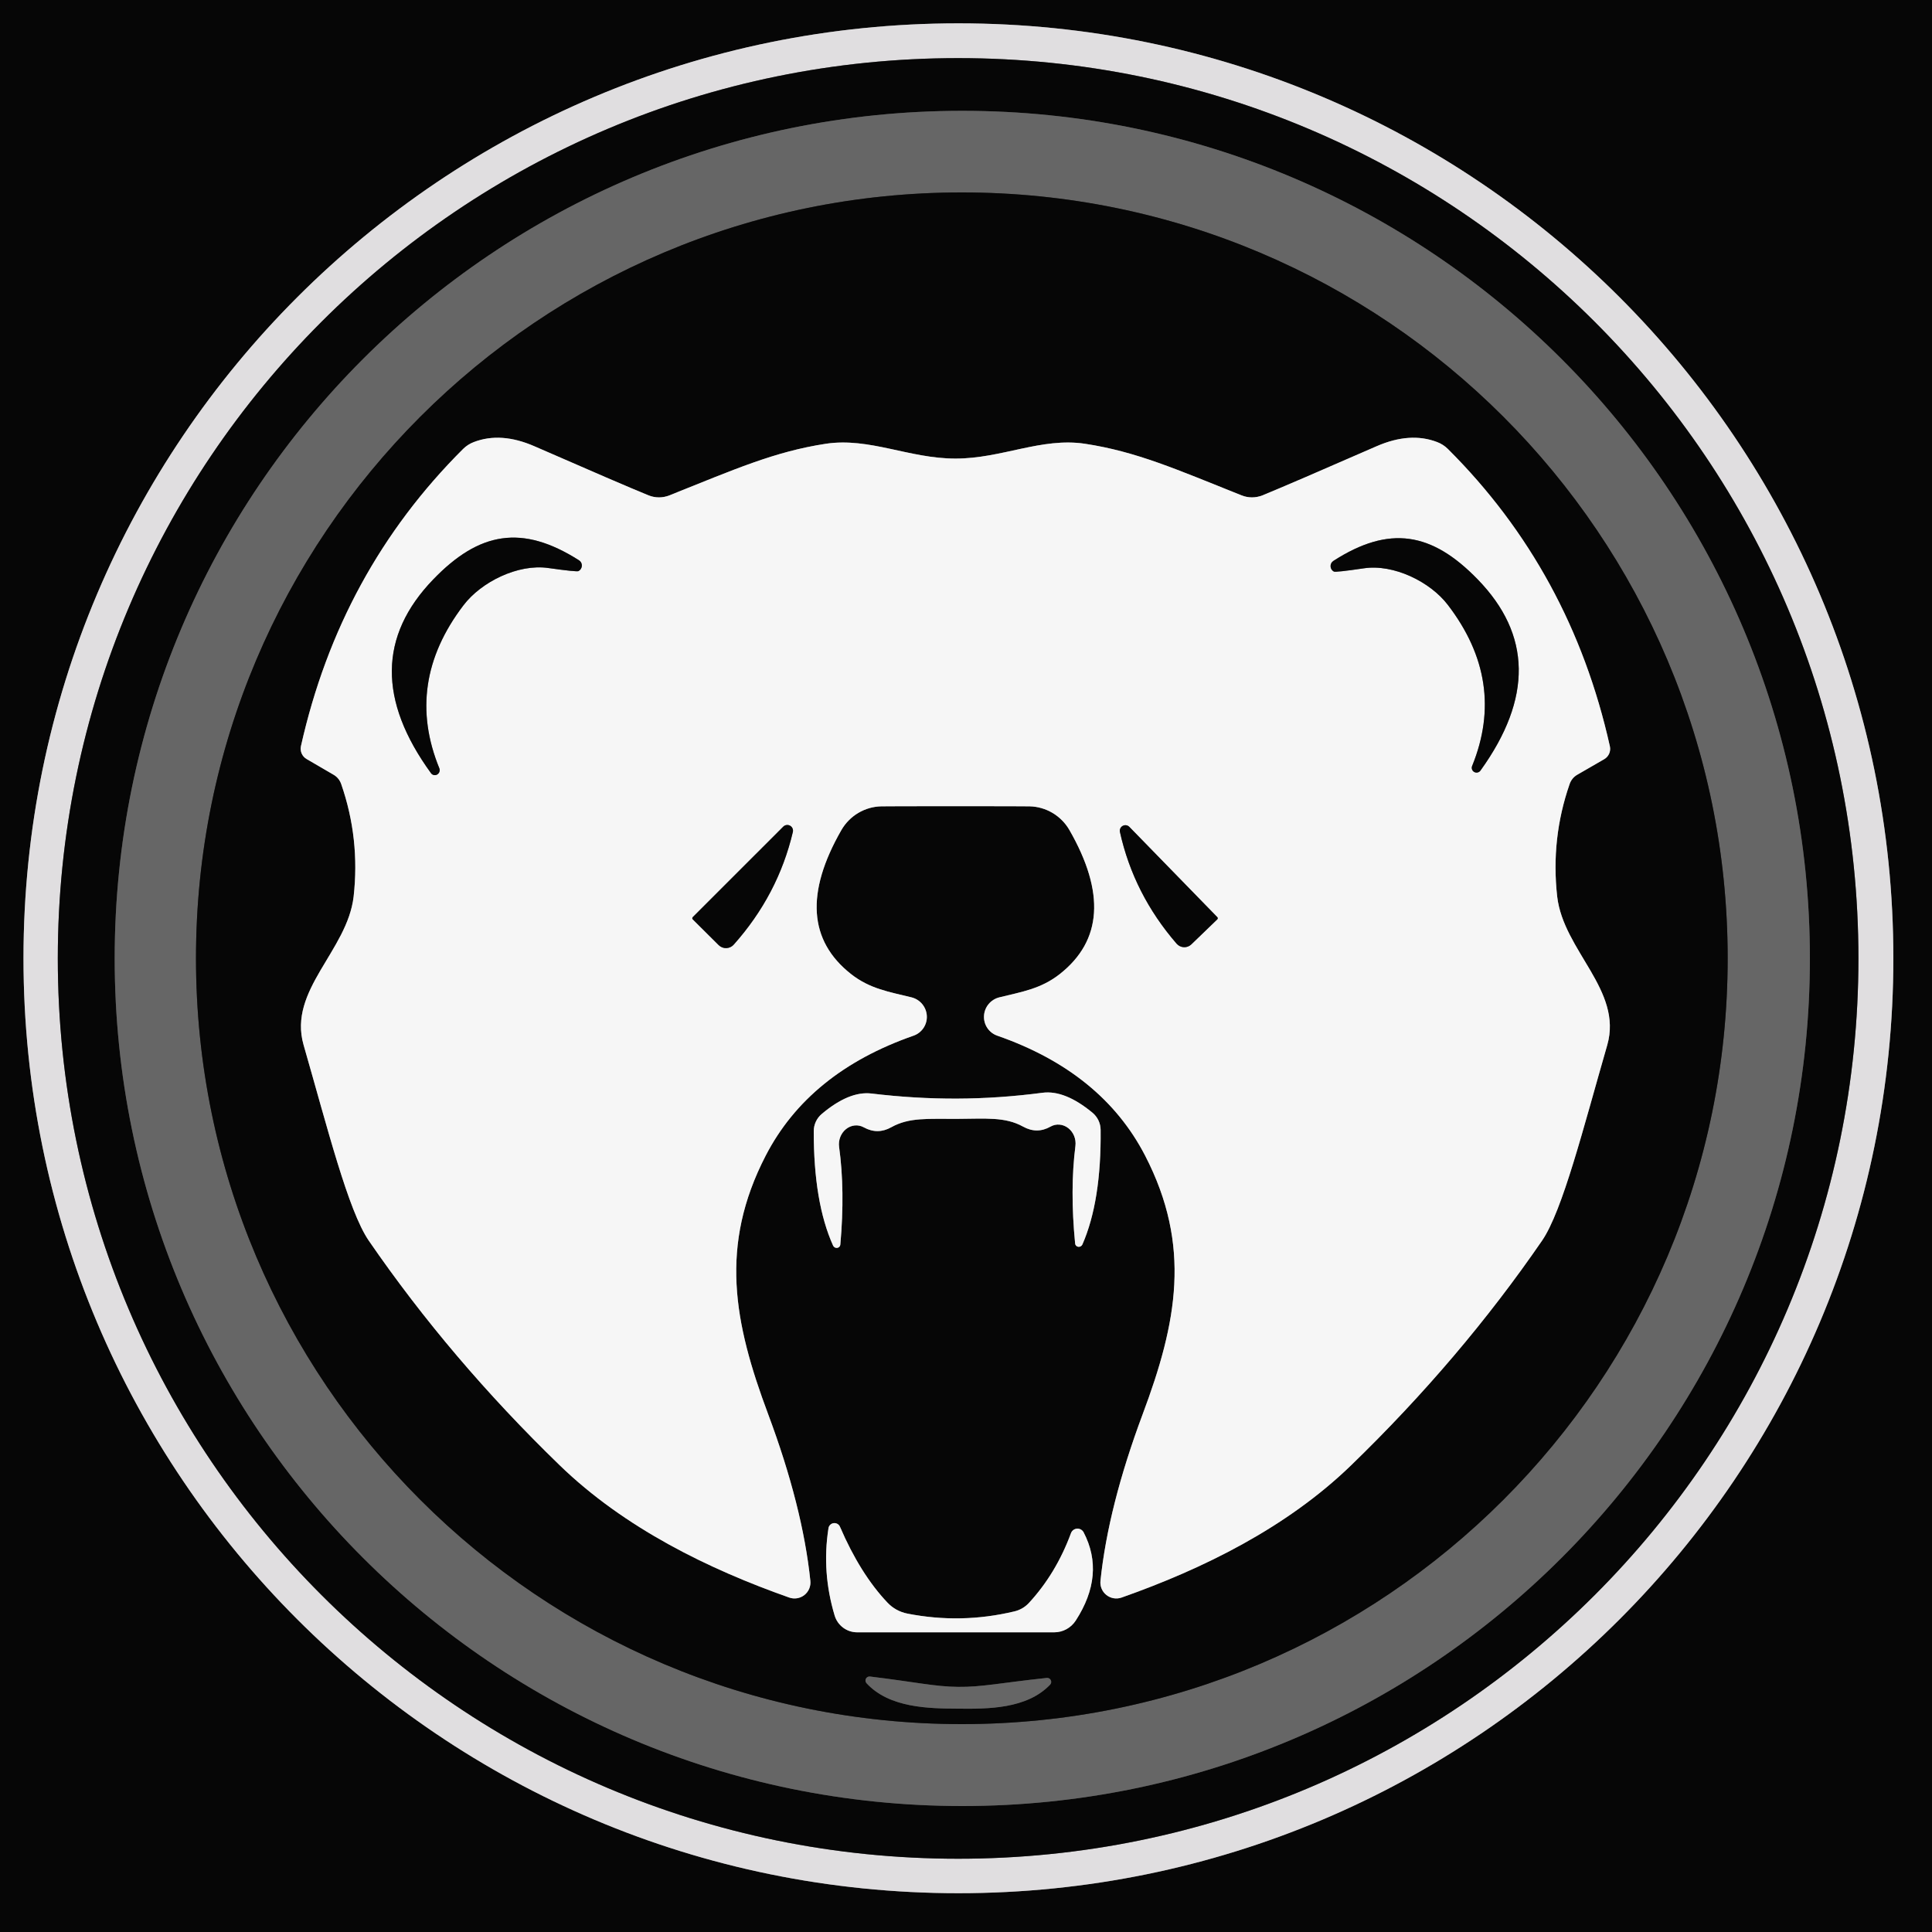
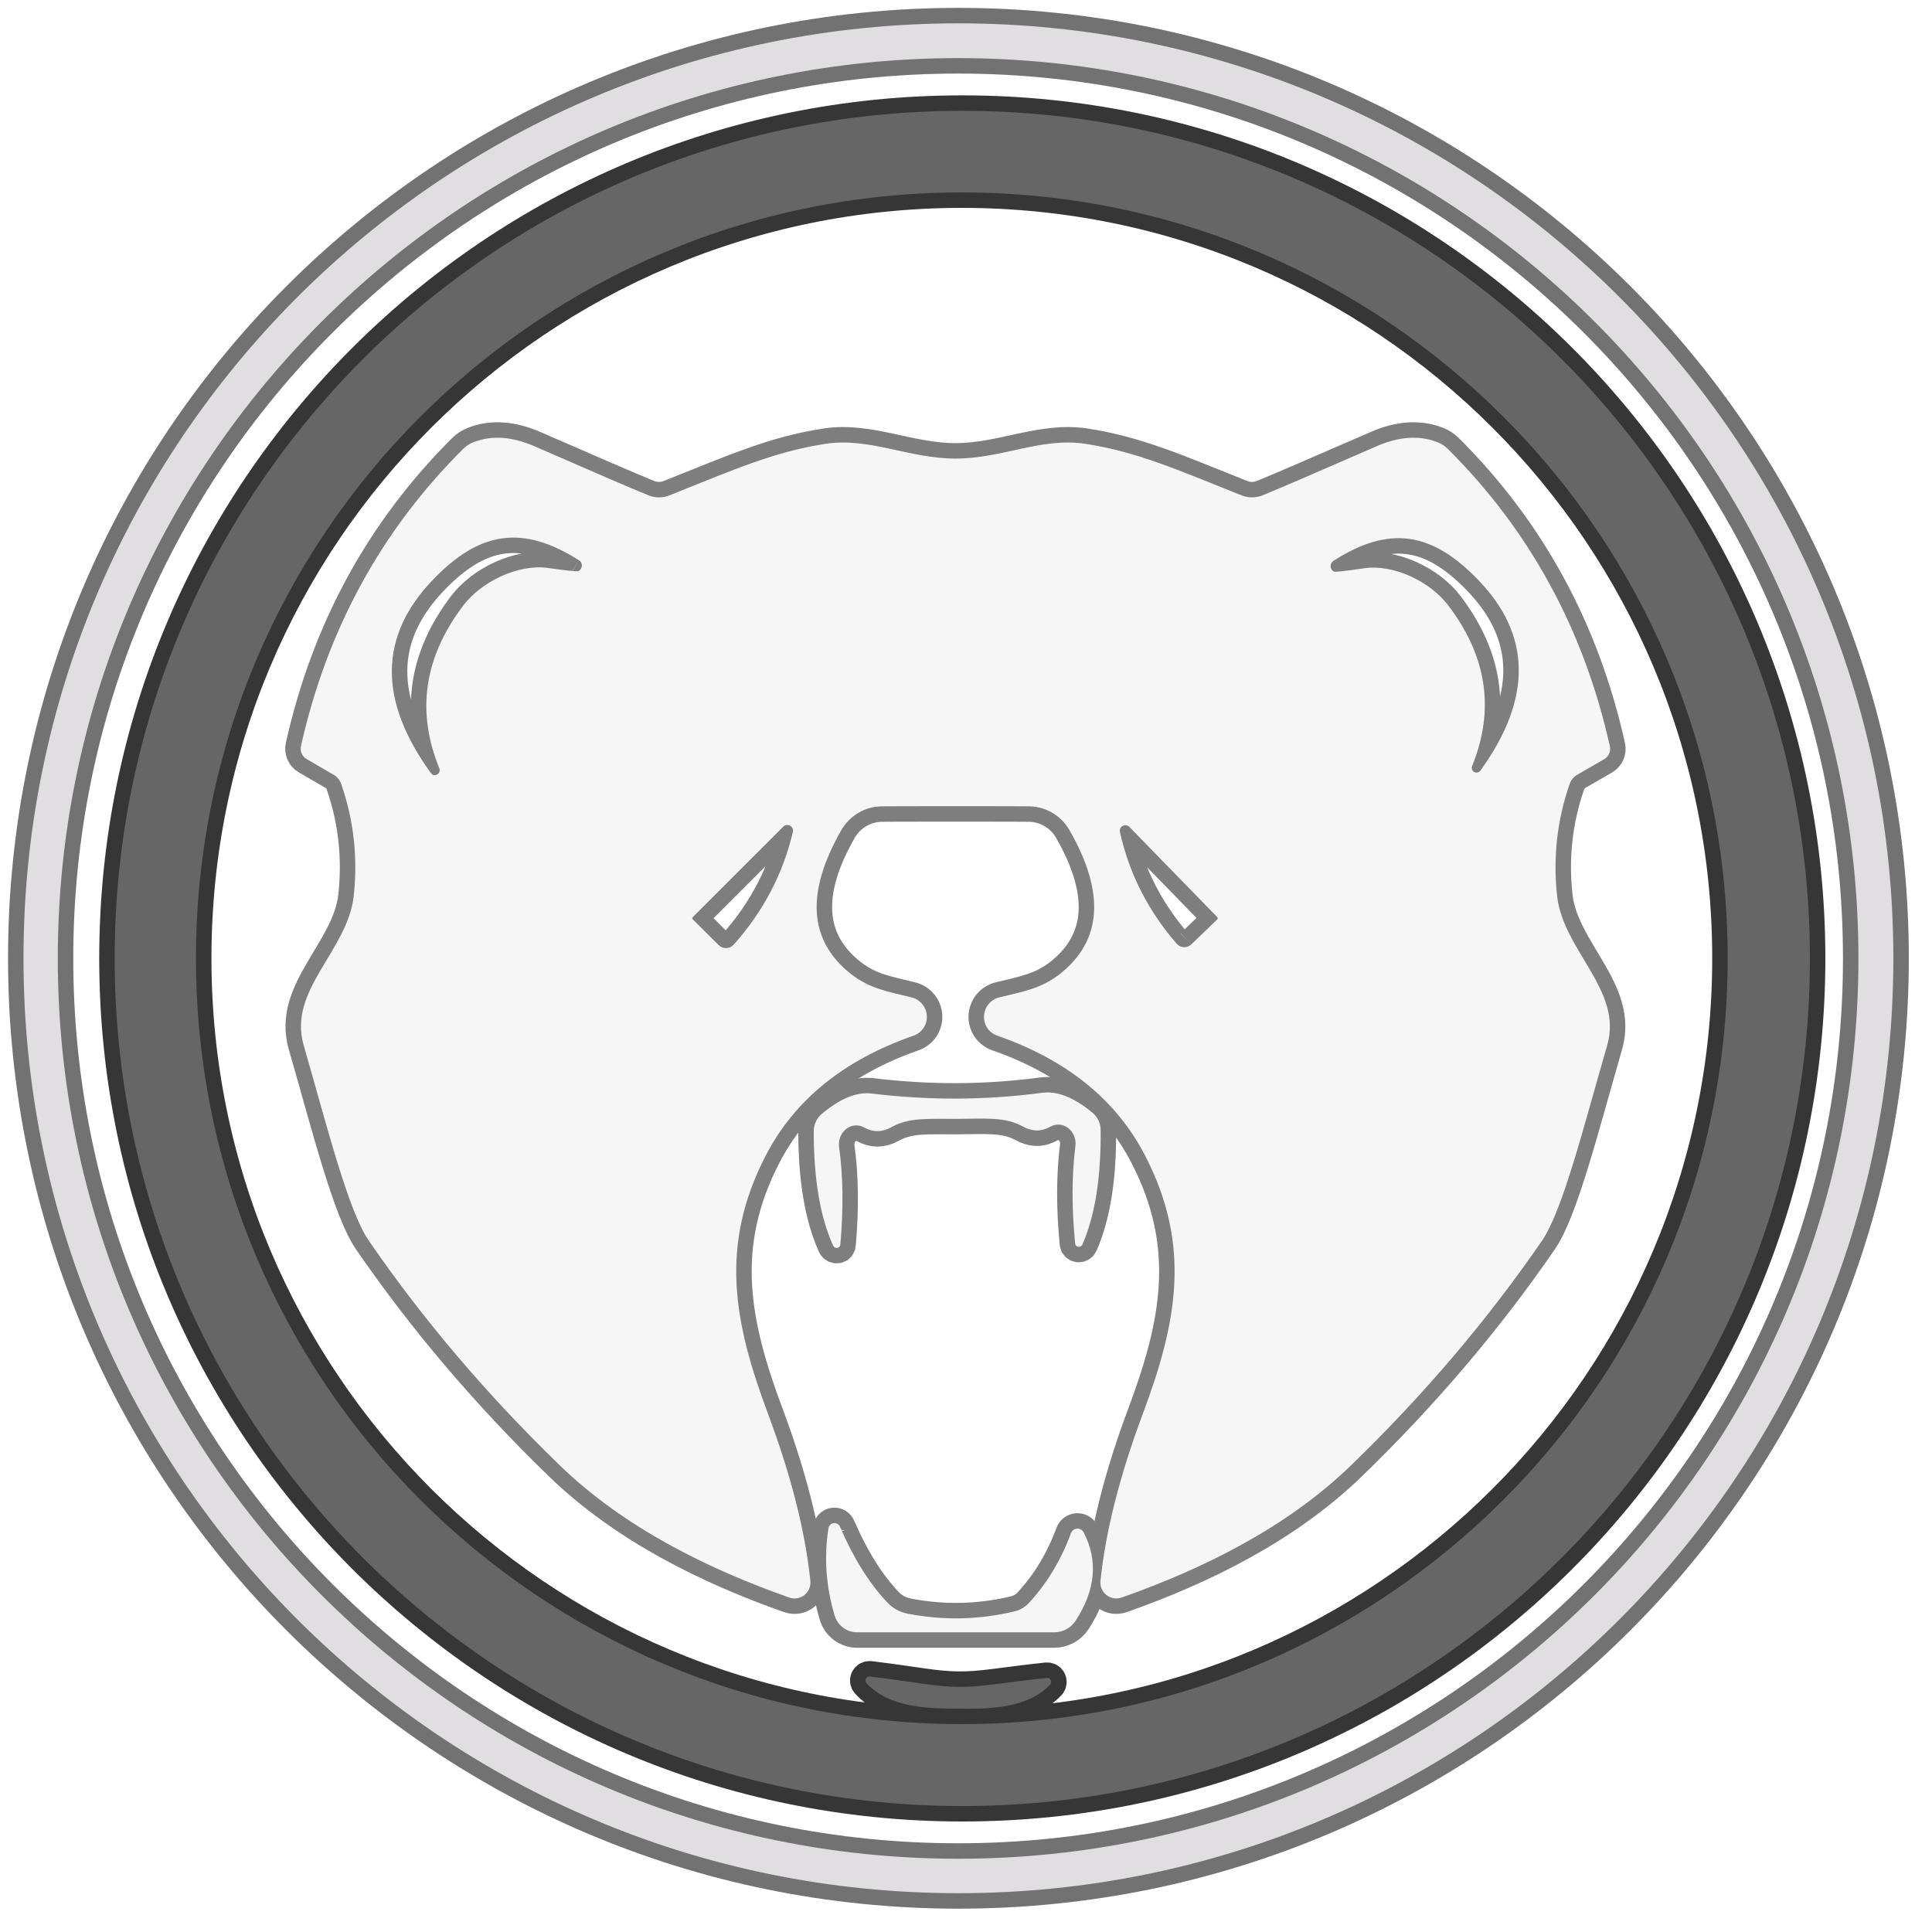
<svg xmlns="http://www.w3.org/2000/svg" version="1.1" viewBox="0.00 0.00 125.00 125.00">
  <g stroke-width="2.00" fill="none" stroke-linecap="butt">
    <path stroke="#737273" vector-effect="non-scaling-stroke" d="   M 122.50 62.00   A 60.49 60.49 0.0 0 0 62.01 1.51   A 60.49 60.49 0.0 0 0 1.52 62.00   A 60.49 60.49 0.0 0 0 62.01 122.49   A 60.49 60.49 0.0 0 0 122.50 62.00" />
    <path stroke="#737273" vector-effect="non-scaling-stroke" d="   M 120.24 62.01   A 58.25 58.25 0.0 0 0 61.99 3.76   A 58.25 58.25 0.0 0 0 3.74 62.01   A 58.25 58.25 0.0 0 0 61.99 120.26   A 58.25 58.25 0.0 0 0 120.24 62.01" />
    <path stroke="#363636" vector-effect="non-scaling-stroke" d="   M 117.10 62.01   A 54.84 54.84 0.0 0 0 62.26 7.17   A 54.84 54.84 0.0 0 0 7.42 62.01   A 54.84 54.84 0.0 0 0 62.26 116.85   A 54.84 54.84 0.0 0 0 117.10 62.01" />
    <path stroke="#363636" vector-effect="non-scaling-stroke" d="   M 111.78 62.00   A 49.55 49.55 0.0 0 0 62.23 12.45   A 49.55 49.55 0.0 0 0 12.68 62.00   A 49.55 49.55 0.0 0 0 62.23 111.55   A 49.55 49.55 0.0 0 0 111.78 62.00" />
    <path stroke="#7e7e7e" vector-effect="non-scaling-stroke" d="   M 61.82 52.16   Q 66.30 52.16 66.62 52.17   A 3.07 3.05 75.6 0 1 69.19 53.70   Q 72.68 59.78 68.57 63.02   C 67.35 63.98 66.11 64.17 64.65 64.53   A 1.30 1.29 -42.3 0 0 64.53 67.01   Q 71.30 69.37 74.09 74.77   C 77.10 80.60 76.16 85.55 73.93 91.50   Q 71.70 97.47 71.20 102.28   A 1.03 1.03 0.0 0 0 72.57 103.36   C 77.79 101.52 83.23 98.86 87.42 94.80   Q 94.49 87.95 99.77 80.27   C 101.10 78.33 102.44 72.98 103.99 67.61   C 105.00 64.07 101.16 61.52 100.75 58.01   Q 100.33 54.26 101.55 50.74   A 1.11 1.09 84.2 0 1 102.04 50.13   L 103.79 49.12   A 0.77 0.77 0.0 0 0 104.16 48.29   Q 101.64 36.98 93.68 29.05   A 1.98 1.95 -11.8 0 0 92.98 28.60   Q 91.23 27.93 89.07 28.87   Q 83.49 31.31 81.68 32.05   A 1.83 1.80 -44.5 0 1 80.33 32.05   C 76.12 30.37 73.54 29.22 70.19 28.71   C 67.37 28.29 64.82 29.67 61.82 29.67   C 58.82 29.67 56.26 28.29 53.44 28.71   C 50.10 29.22 47.52 30.37 43.31 32.05   A 1.83 1.80 44.5 0 1 41.96 32.05   Q 40.15 31.31 34.57 28.87   Q 32.41 27.93 30.66 28.60   A 1.98 1.95 11.8 0 0 29.96 29.05   Q 22.00 36.98 19.47 48.28   A 0.77 0.77 0.0 0 0 19.84 49.11   L 21.59 50.13   A 1.11 1.09 -84.2 0 1 22.08 50.74   Q 23.30 54.26 22.88 58.01   C 22.47 61.52 18.63 64.06 19.64 67.60   C 21.19 72.98 22.53 78.33 23.86 80.27   Q 29.14 87.95 36.21 94.80   C 40.40 98.86 45.84 101.52 51.06 103.36   A 1.03 1.03 0.0 0 0 52.43 102.28   Q 51.93 97.47 49.70 91.50   C 47.47 85.55 46.53 80.60 49.54 74.77   Q 52.33 69.37 59.10 67.01   A 1.30 1.29 42.3 0 0 58.98 64.53   C 57.52 64.17 56.28 63.98 55.06 63.02   Q 50.95 59.78 54.44 53.70   A 3.07 3.05 -75.6 0 1 57.02 52.17   Q 57.34 52.16 61.82 52.16" />
    <path stroke="#7e7e7e" vector-effect="non-scaling-stroke" d="   M 61.93 72.39   C 63.80 72.38 65.03 72.25 66.19 72.89   Q 67.09 73.39 67.97 72.89   A 1.19 1.09 80.3 0 1 69.58 74.14   Q 69.22 76.97 69.56 80.45   A 0.25 0.24 -36.3 0 0 70.03 80.52   Q 71.26 77.71 71.21 73.09   A 1.46 1.45 19.5 0 0 70.68 71.99   Q 68.90 70.52 67.46 70.70   Q 64.65 71.07 61.92 71.08   Q 59.20 71.09 56.38 70.75   Q 54.94 70.58 53.17 72.07   A 1.46 1.45 -20.0 0 0 52.65 73.17   Q 52.64 77.79 53.90 80.59   A 0.25 0.24 35.8 0 0 54.37 80.52   Q 54.68 77.03 54.29 74.21   A 1.19 1.09 -80.8 0 1 55.89 72.94   Q 56.78 73.43 57.67 72.93   C 58.83 72.28 60.06 72.40 61.93 72.39" />
    <path stroke="#7e7e7e" vector-effect="non-scaling-stroke" d="   M 53.60 98.89   Q 53.16 101.72 54.00 104.52   A 1.52 1.52 0.0 0 0 55.46 105.61   L 68.21 105.61   A 1.66 1.65 -73.5 0 0 69.60 104.85   Q 71.53 101.87 70.11 99.14   A 0.45 0.45 0.0 0 0 69.29 99.20   Q 68.33 101.80 66.58 103.70   A 1.86 1.84 14.4 0 1 65.62 104.26   Q 62.18 105.08 58.71 104.40   A 2.42 2.38 -15.6 0 1 57.41 103.68   Q 55.66 101.83 54.35 98.79   A 0.39 0.39 0.0 0 0 53.60 98.89" />
    <path stroke="#363636" vector-effect="non-scaling-stroke" d="   M 61.99 110.55   C 63.89 110.57 66.44 110.58 67.95 108.99   A 0.26 0.26 0.0 0 0 67.74 108.56   C 64.82 108.87 63.51 109.16 62.00 109.14   C 60.49 109.13 59.19 108.82 56.28 108.47   A 0.26 0.26 0.0 0 0 56.06 108.90   C 57.54 110.51 60.10 110.54 61.99 110.55" />
    <path stroke="#7e7e7e" vector-effect="non-scaling-stroke" d="   M 37.46 36.25   C 33.78 33.91 31.00 34.40 28.02 37.50   Q 22.75 42.97 27.89 50.03   A 0.32 0.31 -74.5 0 0 28.43 49.72   Q 26.16 44.19 29.98 39.17   C 31.13 37.65 33.51 36.47 35.47 36.75   Q 37.32 37.01 37.43 36.95   A 0.41 0.40 -42.8 0 0 37.46 36.25" />
    <path stroke="#7e7e7e" vector-effect="non-scaling-stroke" d="   M 86.27 36.29   A 0.40 0.40 0.0 0 0 86.30 36.98   Q 86.41 37.04 88.24 36.77   C 90.17 36.48 92.53 37.64 93.67 39.13   Q 97.47 44.08 95.25 49.55   A 0.31 0.31 0.0 0 0 95.79 49.85   Q 100.83 42.85 95.60 37.48   C 92.64 34.43 89.89 33.96 86.27 36.29" />
    <path stroke="#7e7e7e" vector-effect="non-scaling-stroke" d="   M 46.50 61.15   A 0.67 0.67 0.0 0 0 47.47 61.12   Q 50.34 57.90 51.30 53.82   A 0.37 0.37 0.0 0 0 50.68 53.48   L 44.82 59.34   A 0.10 0.10 0.0 0 0 44.82 59.48   L 46.50 61.15" />
    <path stroke="#7e7e7e" vector-effect="non-scaling-stroke" d="   M 77.08 61.10   L 78.76 59.48   A 0.10 0.10 0.0 0 0 78.76 59.34   L 73.07 53.50   A 0.36 0.36 0.0 0 0 72.46 53.83   Q 73.35 57.85 76.13 61.06   A 0.66 0.65 47.5 0 0 77.08 61.10" />
  </g>
-   <path fill="#060606" d="   M 125.00 0.00   L 125.00 125.00   L 0.00 125.00   L 0.00 0.00   L 125.00 0.00   Z   M 122.50 62.00   A 60.49 60.49 0.0 0 0 62.01 1.51   A 60.49 60.49 0.0 0 0 1.52 62.00   A 60.49 60.49 0.0 0 0 62.01 122.49   A 60.49 60.49 0.0 0 0 122.50 62.00   Z" />
+   <path fill="none" d="   M 125.00 0.00   L 125.00 125.00   L 0.00 125.00   L 0.00 0.00   L 125.00 0.00   Z   M 122.50 62.00   A 60.49 60.49 0.0 0 0 62.01 1.51   A 60.49 60.49 0.0 0 0 1.52 62.00   A 60.49 60.49 0.0 0 0 62.01 122.49   A 60.49 60.49 0.0 0 0 122.50 62.00   Z" />
  <path fill="#e0dee0" d="   M 122.50 62.00   A 60.49 60.49 0.0 0 1 62.01 122.49   A 60.49 60.49 0.0 0 1 1.52 62.00   A 60.49 60.49 0.0 0 1 62.01 1.51   A 60.49 60.49 0.0 0 1 122.50 62.00   Z   M 120.24 62.01   A 58.25 58.25 0.0 0 0 61.99 3.76   A 58.25 58.25 0.0 0 0 3.74 62.01   A 58.25 58.25 0.0 0 0 61.99 120.26   A 58.25 58.25 0.0 0 0 120.24 62.01   Z" />
-   <path fill="#060606" d="   M 120.24 62.01   A 58.25 58.25 0.0 0 1 61.99 120.26   A 58.25 58.25 0.0 0 1 3.74 62.01   A 58.25 58.25 0.0 0 1 61.99 3.76   A 58.25 58.25 0.0 0 1 120.24 62.01   Z   M 117.10 62.01   A 54.84 54.84 0.0 0 0 62.26 7.17   A 54.84 54.84 0.0 0 0 7.42 62.01   A 54.84 54.84 0.0 0 0 62.26 116.85   A 54.84 54.84 0.0 0 0 117.10 62.01   Z" />
+   <path fill="none" d="   M 120.24 62.01   A 58.25 58.25 0.0 0 1 61.99 120.26   A 58.25 58.25 0.0 0 1 3.74 62.01   A 58.25 58.25 0.0 0 1 61.99 3.76   A 58.25 58.25 0.0 0 1 120.24 62.01   Z   M 117.10 62.01   A 54.84 54.84 0.0 0 0 62.26 7.17   A 54.84 54.84 0.0 0 0 7.42 62.01   A 54.84 54.84 0.0 0 0 62.26 116.85   A 54.84 54.84 0.0 0 0 117.10 62.01   Z" />
  <path fill="#666666" d="   M 117.10 62.01   A 54.84 54.84 0.0 0 1 62.26 116.85   A 54.84 54.84 0.0 0 1 7.42 62.01   A 54.84 54.84 0.0 0 1 62.26 7.17   A 54.84 54.84 0.0 0 1 117.10 62.01   Z   M 111.78 62.00   A 49.55 49.55 0.0 0 0 62.23 12.45   A 49.55 49.55 0.0 0 0 12.68 62.00   A 49.55 49.55 0.0 0 0 62.23 111.55   A 49.55 49.55 0.0 0 0 111.78 62.00   Z" />
-   <path fill="#060606" d="   M 111.78 62.00   A 49.55 49.55 0.0 0 1 62.23 111.55   A 49.55 49.55 0.0 0 1 12.68 62.00   A 49.55 49.55 0.0 0 1 62.23 12.45   A 49.55 49.55 0.0 0 1 111.78 62.00   Z   M 61.82 52.16   Q 66.30 52.16 66.62 52.17   A 3.07 3.05 75.6 0 1 69.19 53.70   Q 72.68 59.78 68.57 63.02   C 67.35 63.98 66.11 64.17 64.65 64.53   A 1.30 1.29 -42.3 0 0 64.53 67.01   Q 71.30 69.37 74.09 74.77   C 77.10 80.60 76.16 85.55 73.93 91.50   Q 71.70 97.47 71.20 102.28   A 1.03 1.03 0.0 0 0 72.57 103.36   C 77.79 101.52 83.23 98.86 87.42 94.80   Q 94.49 87.95 99.77 80.27   C 101.10 78.33 102.44 72.98 103.99 67.61   C 105.00 64.07 101.16 61.52 100.75 58.01   Q 100.33 54.26 101.55 50.74   A 1.11 1.09 84.2 0 1 102.04 50.13   L 103.79 49.12   A 0.77 0.77 0.0 0 0 104.16 48.29   Q 101.64 36.98 93.68 29.05   A 1.98 1.95 -11.8 0 0 92.98 28.60   Q 91.23 27.93 89.07 28.87   Q 83.49 31.31 81.68 32.05   A 1.83 1.80 -44.5 0 1 80.33 32.05   C 76.12 30.37 73.54 29.22 70.19 28.71   C 67.37 28.29 64.82 29.67 61.82 29.67   C 58.82 29.67 56.26 28.29 53.44 28.71   C 50.10 29.22 47.52 30.37 43.31 32.05   A 1.83 1.80 44.5 0 1 41.96 32.05   Q 40.15 31.31 34.57 28.87   Q 32.41 27.93 30.66 28.60   A 1.98 1.95 11.8 0 0 29.96 29.05   Q 22.00 36.98 19.47 48.28   A 0.77 0.77 0.0 0 0 19.84 49.11   L 21.59 50.13   A 1.11 1.09 -84.2 0 1 22.08 50.74   Q 23.30 54.26 22.88 58.01   C 22.47 61.52 18.63 64.06 19.64 67.60   C 21.19 72.98 22.53 78.33 23.86 80.27   Q 29.14 87.95 36.21 94.80   C 40.40 98.86 45.84 101.52 51.06 103.36   A 1.03 1.03 0.0 0 0 52.43 102.28   Q 51.93 97.47 49.70 91.50   C 47.47 85.55 46.53 80.60 49.54 74.77   Q 52.33 69.37 59.10 67.01   A 1.30 1.29 42.3 0 0 58.98 64.53   C 57.52 64.17 56.28 63.98 55.06 63.02   Q 50.95 59.78 54.44 53.70   A 3.07 3.05 -75.6 0 1 57.02 52.17   Q 57.34 52.16 61.82 52.16   Z   M 61.93 72.39   C 63.80 72.38 65.03 72.25 66.19 72.89   Q 67.09 73.39 67.97 72.89   A 1.19 1.09 80.3 0 1 69.58 74.14   Q 69.22 76.97 69.56 80.45   A 0.25 0.24 -36.3 0 0 70.03 80.52   Q 71.26 77.71 71.21 73.09   A 1.46 1.45 19.5 0 0 70.68 71.99   Q 68.90 70.52 67.46 70.70   Q 64.65 71.07 61.92 71.08   Q 59.20 71.09 56.38 70.75   Q 54.94 70.58 53.17 72.07   A 1.46 1.45 -20.0 0 0 52.65 73.17   Q 52.64 77.79 53.90 80.59   A 0.25 0.24 35.8 0 0 54.37 80.52   Q 54.68 77.03 54.29 74.21   A 1.19 1.09 -80.8 0 1 55.89 72.94   Q 56.78 73.43 57.67 72.93   C 58.83 72.28 60.06 72.40 61.93 72.39   Z   M 53.60 98.89   Q 53.16 101.72 54.00 104.52   A 1.52 1.52 0.0 0 0 55.46 105.61   L 68.21 105.61   A 1.66 1.65 -73.5 0 0 69.60 104.85   Q 71.53 101.87 70.11 99.14   A 0.45 0.45 0.0 0 0 69.29 99.20   Q 68.33 101.80 66.58 103.70   A 1.86 1.84 14.4 0 1 65.62 104.26   Q 62.18 105.08 58.71 104.40   A 2.42 2.38 -15.6 0 1 57.41 103.68   Q 55.66 101.83 54.35 98.79   A 0.39 0.39 0.0 0 0 53.60 98.89   Z   M 61.99 110.55   C 63.89 110.57 66.44 110.58 67.95 108.99   A 0.26 0.26 0.0 0 0 67.74 108.56   C 64.82 108.87 63.51 109.16 62.00 109.14   C 60.49 109.13 59.19 108.82 56.28 108.47   A 0.26 0.26 0.0 0 0 56.06 108.90   C 57.54 110.51 60.10 110.54 61.99 110.55   Z" />
+   <path fill="none" d="   M 111.78 62.00   A 49.55 49.55 0.0 0 1 62.23 111.55   A 49.55 49.55 0.0 0 1 12.68 62.00   A 49.55 49.55 0.0 0 1 62.23 12.45   A 49.55 49.55 0.0 0 1 111.78 62.00   Z   M 61.82 52.16   Q 66.30 52.16 66.62 52.17   A 3.07 3.05 75.6 0 1 69.19 53.70   Q 72.68 59.78 68.57 63.02   C 67.35 63.98 66.11 64.17 64.65 64.53   A 1.30 1.29 -42.3 0 0 64.53 67.01   Q 71.30 69.37 74.09 74.77   C 77.10 80.60 76.16 85.55 73.93 91.50   Q 71.70 97.47 71.20 102.28   A 1.03 1.03 0.0 0 0 72.57 103.36   C 77.79 101.52 83.23 98.86 87.42 94.80   Q 94.49 87.95 99.77 80.27   C 101.10 78.33 102.44 72.98 103.99 67.61   C 105.00 64.07 101.16 61.52 100.75 58.01   Q 100.33 54.26 101.55 50.74   A 1.11 1.09 84.2 0 1 102.04 50.13   L 103.79 49.12   A 0.77 0.77 0.0 0 0 104.16 48.29   Q 101.64 36.98 93.68 29.05   A 1.98 1.95 -11.8 0 0 92.98 28.60   Q 91.23 27.93 89.07 28.87   Q 83.49 31.31 81.68 32.05   A 1.83 1.80 -44.5 0 1 80.33 32.05   C 76.12 30.37 73.54 29.22 70.19 28.71   C 67.37 28.29 64.82 29.67 61.82 29.67   C 58.82 29.67 56.26 28.29 53.44 28.71   C 50.10 29.22 47.52 30.37 43.31 32.05   A 1.83 1.80 44.5 0 1 41.96 32.05   Q 40.15 31.31 34.57 28.87   Q 32.41 27.93 30.66 28.60   A 1.98 1.95 11.8 0 0 29.96 29.05   Q 22.00 36.98 19.47 48.28   A 0.77 0.77 0.0 0 0 19.84 49.11   L 21.59 50.13   A 1.11 1.09 -84.2 0 1 22.08 50.74   Q 23.30 54.26 22.88 58.01   C 22.47 61.52 18.63 64.06 19.64 67.60   C 21.19 72.98 22.53 78.33 23.86 80.27   Q 29.14 87.95 36.21 94.80   C 40.40 98.86 45.84 101.52 51.06 103.36   A 1.03 1.03 0.0 0 0 52.43 102.28   Q 51.93 97.47 49.70 91.50   C 47.47 85.55 46.53 80.60 49.54 74.77   Q 52.33 69.37 59.10 67.01   A 1.30 1.29 42.3 0 0 58.98 64.53   C 57.52 64.17 56.28 63.98 55.06 63.02   Q 50.95 59.78 54.44 53.70   A 3.07 3.05 -75.6 0 1 57.02 52.17   Q 57.34 52.16 61.82 52.16   Z   M 61.93 72.39   C 63.80 72.38 65.03 72.25 66.19 72.89   Q 67.09 73.39 67.97 72.89   A 1.19 1.09 80.3 0 1 69.58 74.14   Q 69.22 76.97 69.56 80.45   A 0.25 0.24 -36.3 0 0 70.03 80.52   Q 71.26 77.71 71.21 73.09   A 1.46 1.45 19.5 0 0 70.68 71.99   Q 68.90 70.52 67.46 70.70   Q 64.65 71.07 61.92 71.08   Q 59.20 71.09 56.38 70.75   Q 54.94 70.58 53.17 72.07   A 1.46 1.45 -20.0 0 0 52.65 73.17   Q 52.64 77.79 53.90 80.59   A 0.25 0.24 35.8 0 0 54.37 80.52   Q 54.68 77.03 54.29 74.21   A 1.19 1.09 -80.8 0 1 55.89 72.94   Q 56.78 73.43 57.67 72.93   C 58.83 72.28 60.06 72.40 61.93 72.39   Z   M 53.60 98.89   Q 53.16 101.72 54.00 104.52   A 1.52 1.52 0.0 0 0 55.46 105.61   L 68.21 105.61   A 1.66 1.65 -73.5 0 0 69.60 104.85   Q 71.53 101.87 70.11 99.14   A 0.45 0.45 0.0 0 0 69.29 99.20   Q 68.33 101.80 66.58 103.70   A 1.86 1.84 14.4 0 1 65.62 104.26   Q 62.18 105.08 58.71 104.40   A 2.42 2.38 -15.6 0 1 57.41 103.68   Q 55.66 101.83 54.35 98.79   A 0.39 0.39 0.0 0 0 53.60 98.89   Z   M 61.99 110.55   C 63.89 110.57 66.44 110.58 67.95 108.99   A 0.26 0.26 0.0 0 0 67.74 108.56   C 64.82 108.87 63.51 109.16 62.00 109.14   C 60.49 109.13 59.19 108.82 56.28 108.47   A 0.26 0.26 0.0 0 0 56.06 108.90   C 57.54 110.51 60.10 110.54 61.99 110.55   Z" />
  <path fill="#f6f6f6" d="   M 61.82 29.67   C 64.82 29.67 67.37 28.29 70.19 28.71   C 73.54 29.22 76.12 30.37 80.33 32.05   A 1.83 1.80 -44.5 0 0 81.68 32.05   Q 83.49 31.31 89.07 28.87   Q 91.23 27.93 92.98 28.60   A 1.98 1.95 -11.8 0 1 93.68 29.05   Q 101.64 36.98 104.16 48.29   A 0.77 0.77 0.0 0 1 103.79 49.12   L 102.04 50.13   A 1.11 1.09 84.2 0 0 101.55 50.74   Q 100.33 54.26 100.75 58.01   C 101.16 61.52 105.00 64.07 103.99 67.61   C 102.44 72.98 101.10 78.33 99.77 80.27   Q 94.49 87.95 87.42 94.80   C 83.23 98.86 77.79 101.52 72.57 103.36   A 1.03 1.03 0.0 0 1 71.20 102.28   Q 71.70 97.47 73.93 91.50   C 76.16 85.55 77.10 80.60 74.09 74.77   Q 71.30 69.37 64.53 67.01   A 1.30 1.29 -42.3 0 1 64.65 64.53   C 66.11 64.17 67.35 63.98 68.57 63.02   Q 72.68 59.78 69.19 53.70   A 3.07 3.05 75.6 0 0 66.62 52.17   Q 66.30 52.16 61.82 52.16   Q 57.34 52.16 57.02 52.17   A 3.07 3.05 -75.6 0 0 54.44 53.70   Q 50.95 59.78 55.06 63.02   C 56.28 63.98 57.52 64.17 58.98 64.53   A 1.30 1.29 42.3 0 1 59.10 67.01   Q 52.33 69.37 49.54 74.77   C 46.53 80.60 47.47 85.55 49.70 91.50   Q 51.93 97.47 52.43 102.28   A 1.03 1.03 0.0 0 1 51.06 103.36   C 45.84 101.52 40.40 98.86 36.21 94.80   Q 29.14 87.95 23.86 80.27   C 22.53 78.33 21.19 72.98 19.64 67.60   C 18.63 64.06 22.47 61.52 22.88 58.01   Q 23.30 54.26 22.08 50.74   A 1.11 1.09 -84.2 0 0 21.59 50.13   L 19.84 49.11   A 0.77 0.77 0.0 0 1 19.47 48.28   Q 22.00 36.98 29.96 29.05   A 1.98 1.95 11.8 0 1 30.66 28.60   Q 32.41 27.93 34.57 28.87   Q 40.15 31.31 41.96 32.05   A 1.83 1.80 44.5 0 0 43.31 32.05   C 47.52 30.37 50.10 29.22 53.44 28.71   C 56.26 28.29 58.82 29.67 61.82 29.67   Z   M 37.46 36.25   C 33.78 33.91 31.00 34.40 28.02 37.50   Q 22.75 42.97 27.89 50.03   A 0.32 0.31 -74.5 0 0 28.43 49.72   Q 26.16 44.19 29.98 39.17   C 31.13 37.65 33.51 36.47 35.47 36.75   Q 37.32 37.01 37.43 36.95   A 0.41 0.40 -42.8 0 0 37.46 36.25   Z   M 86.27 36.29   A 0.40 0.40 0.0 0 0 86.30 36.98   Q 86.41 37.04 88.24 36.77   C 90.17 36.48 92.53 37.64 93.67 39.13   Q 97.47 44.08 95.25 49.55   A 0.31 0.31 0.0 0 0 95.79 49.85   Q 100.83 42.85 95.60 37.48   C 92.64 34.43 89.89 33.96 86.27 36.29   Z   M 46.50 61.15   A 0.67 0.67 0.0 0 0 47.47 61.12   Q 50.34 57.90 51.30 53.82   A 0.37 0.37 0.0 0 0 50.68 53.48   L 44.82 59.34   A 0.10 0.10 0.0 0 0 44.82 59.48   L 46.50 61.15   Z   M 77.08 61.10   L 78.76 59.48   A 0.10 0.10 0.0 0 0 78.76 59.34   L 73.07 53.50   A 0.36 0.36 0.0 0 0 72.46 53.83   Q 73.35 57.85 76.13 61.06   A 0.66 0.65 47.5 0 0 77.08 61.10   Z" />
-   <path fill="#060606" d="   M 37.43 36.95   Q 37.32 37.01 35.47 36.75   C 33.51 36.47 31.13 37.65 29.98 39.17   Q 26.16 44.19 28.43 49.72   A 0.32 0.31 -74.5 0 1 27.89 50.03   Q 22.75 42.97 28.02 37.50   C 31.00 34.40 33.78 33.91 37.46 36.25   A 0.41 0.40 -42.8 0 1 37.43 36.95   Z" />
-   <path fill="#060606" d="   M 86.27 36.29   C 89.89 33.96 92.64 34.43 95.60 37.48   Q 100.83 42.85 95.79 49.85   A 0.31 0.31 0.0 0 1 95.25 49.55   Q 97.47 44.08 93.67 39.13   C 92.53 37.64 90.17 36.48 88.24 36.77   Q 86.41 37.04 86.30 36.98   A 0.40 0.40 0.0 0 1 86.27 36.29   Z" />
-   <path fill="#060606" d="   M 44.82 59.34   L 50.68 53.48   A 0.37 0.37 0.0 0 1 51.30 53.82   Q 50.34 57.90 47.47 61.12   A 0.67 0.67 0.0 0 1 46.50 61.15   L 44.82 59.48   A 0.10 0.10 0.0 0 1 44.82 59.34   Z" />
-   <path fill="#060606" d="   M 77.08 61.10   A 0.66 0.65 47.5 0 1 76.13 61.06   Q 73.35 57.85 72.46 53.83   A 0.36 0.36 0.0 0 1 73.07 53.50   L 78.76 59.34   A 0.10 0.10 0.0 0 1 78.76 59.48   L 77.08 61.10   Z" />
+   <path fill="none" d="   M 37.43 36.95   Q 37.32 37.01 35.47 36.75   C 33.51 36.47 31.13 37.65 29.98 39.17   Q 26.16 44.19 28.43 49.72   A 0.32 0.31 -74.5 0 1 27.89 50.03   Q 22.75 42.97 28.02 37.50   C 31.00 34.40 33.78 33.91 37.46 36.25   A 0.41 0.40 -42.8 0 1 37.43 36.95   Z" />
+   <path fill="none" d="   M 86.27 36.29   C 89.89 33.96 92.64 34.43 95.60 37.48   Q 100.83 42.85 95.79 49.85   A 0.31 0.31 0.0 0 1 95.25 49.55   Q 97.47 44.08 93.67 39.13   C 92.53 37.64 90.17 36.48 88.24 36.77   Q 86.41 37.04 86.30 36.98   A 0.40 0.40 0.0 0 1 86.27 36.29   Z" />
+   <path fill="none" d="   M 44.82 59.34   L 50.68 53.48   A 0.37 0.37 0.0 0 1 51.30 53.82   Q 50.34 57.90 47.47 61.12   A 0.67 0.67 0.0 0 1 46.50 61.15   L 44.82 59.48   A 0.10 0.10 0.0 0 1 44.82 59.34   Z" />
+   <path fill="none" d="   M 77.08 61.10   A 0.66 0.65 47.5 0 1 76.13 61.06   Q 73.35 57.85 72.46 53.83   A 0.36 0.36 0.0 0 1 73.07 53.50   L 78.76 59.34   A 0.10 0.10 0.0 0 1 78.76 59.48   L 77.08 61.10   Z" />
  <path fill="#f6f6f6" d="   M 61.92 71.08   Q 64.65 71.07 67.46 70.70   Q 68.90 70.52 70.68 71.99   A 1.46 1.45 19.5 0 1 71.21 73.09   Q 71.26 77.71 70.03 80.52   A 0.25 0.24 -36.3 0 1 69.56 80.45   Q 69.22 76.97 69.58 74.14   A 1.19 1.09 80.3 0 0 67.97 72.89   Q 67.09 73.39 66.19 72.89   C 65.03 72.25 63.80 72.38 61.93 72.39   C 60.06 72.40 58.83 72.28 57.67 72.93   Q 56.78 73.43 55.89 72.94   A 1.19 1.09 -80.8 0 0 54.29 74.21   Q 54.68 77.03 54.37 80.52   A 0.25 0.24 35.8 0 1 53.90 80.59   Q 52.64 77.79 52.65 73.17   A 1.46 1.45 -20.0 0 1 53.17 72.07   Q 54.94 70.58 56.38 70.75   Q 59.20 71.09 61.92 71.08   Z" />
  <path fill="#f6f6f6" d="   M 53.60 98.89   A 0.39 0.39 0.0 0 1 54.35 98.79   Q 55.66 101.83 57.41 103.68   A 2.42 2.38 -15.6 0 0 58.71 104.40   Q 62.18 105.08 65.62 104.26   A 1.86 1.84 14.4 0 0 66.58 103.70   Q 68.33 101.80 69.29 99.20   A 0.45 0.45 0.0 0 1 70.11 99.14   Q 71.53 101.87 69.60 104.85   A 1.66 1.65 -73.5 0 1 68.21 105.61   L 55.46 105.61   A 1.52 1.52 0.0 0 1 54.00 104.52   Q 53.16 101.72 53.60 98.89   Z" />
  <path fill="#666666" d="   M 62.00 109.14   C 63.51 109.16 64.82 108.87 67.74 108.56   A 0.26 0.26 0.0 0 1 67.95 108.99   C 66.44 110.58 63.89 110.57 61.99 110.55   C 60.10 110.54 57.54 110.51 56.06 108.90   A 0.26 0.26 0.0 0 1 56.28 108.47   C 59.19 108.82 60.49 109.13 62.00 109.14   Z" />
</svg>
